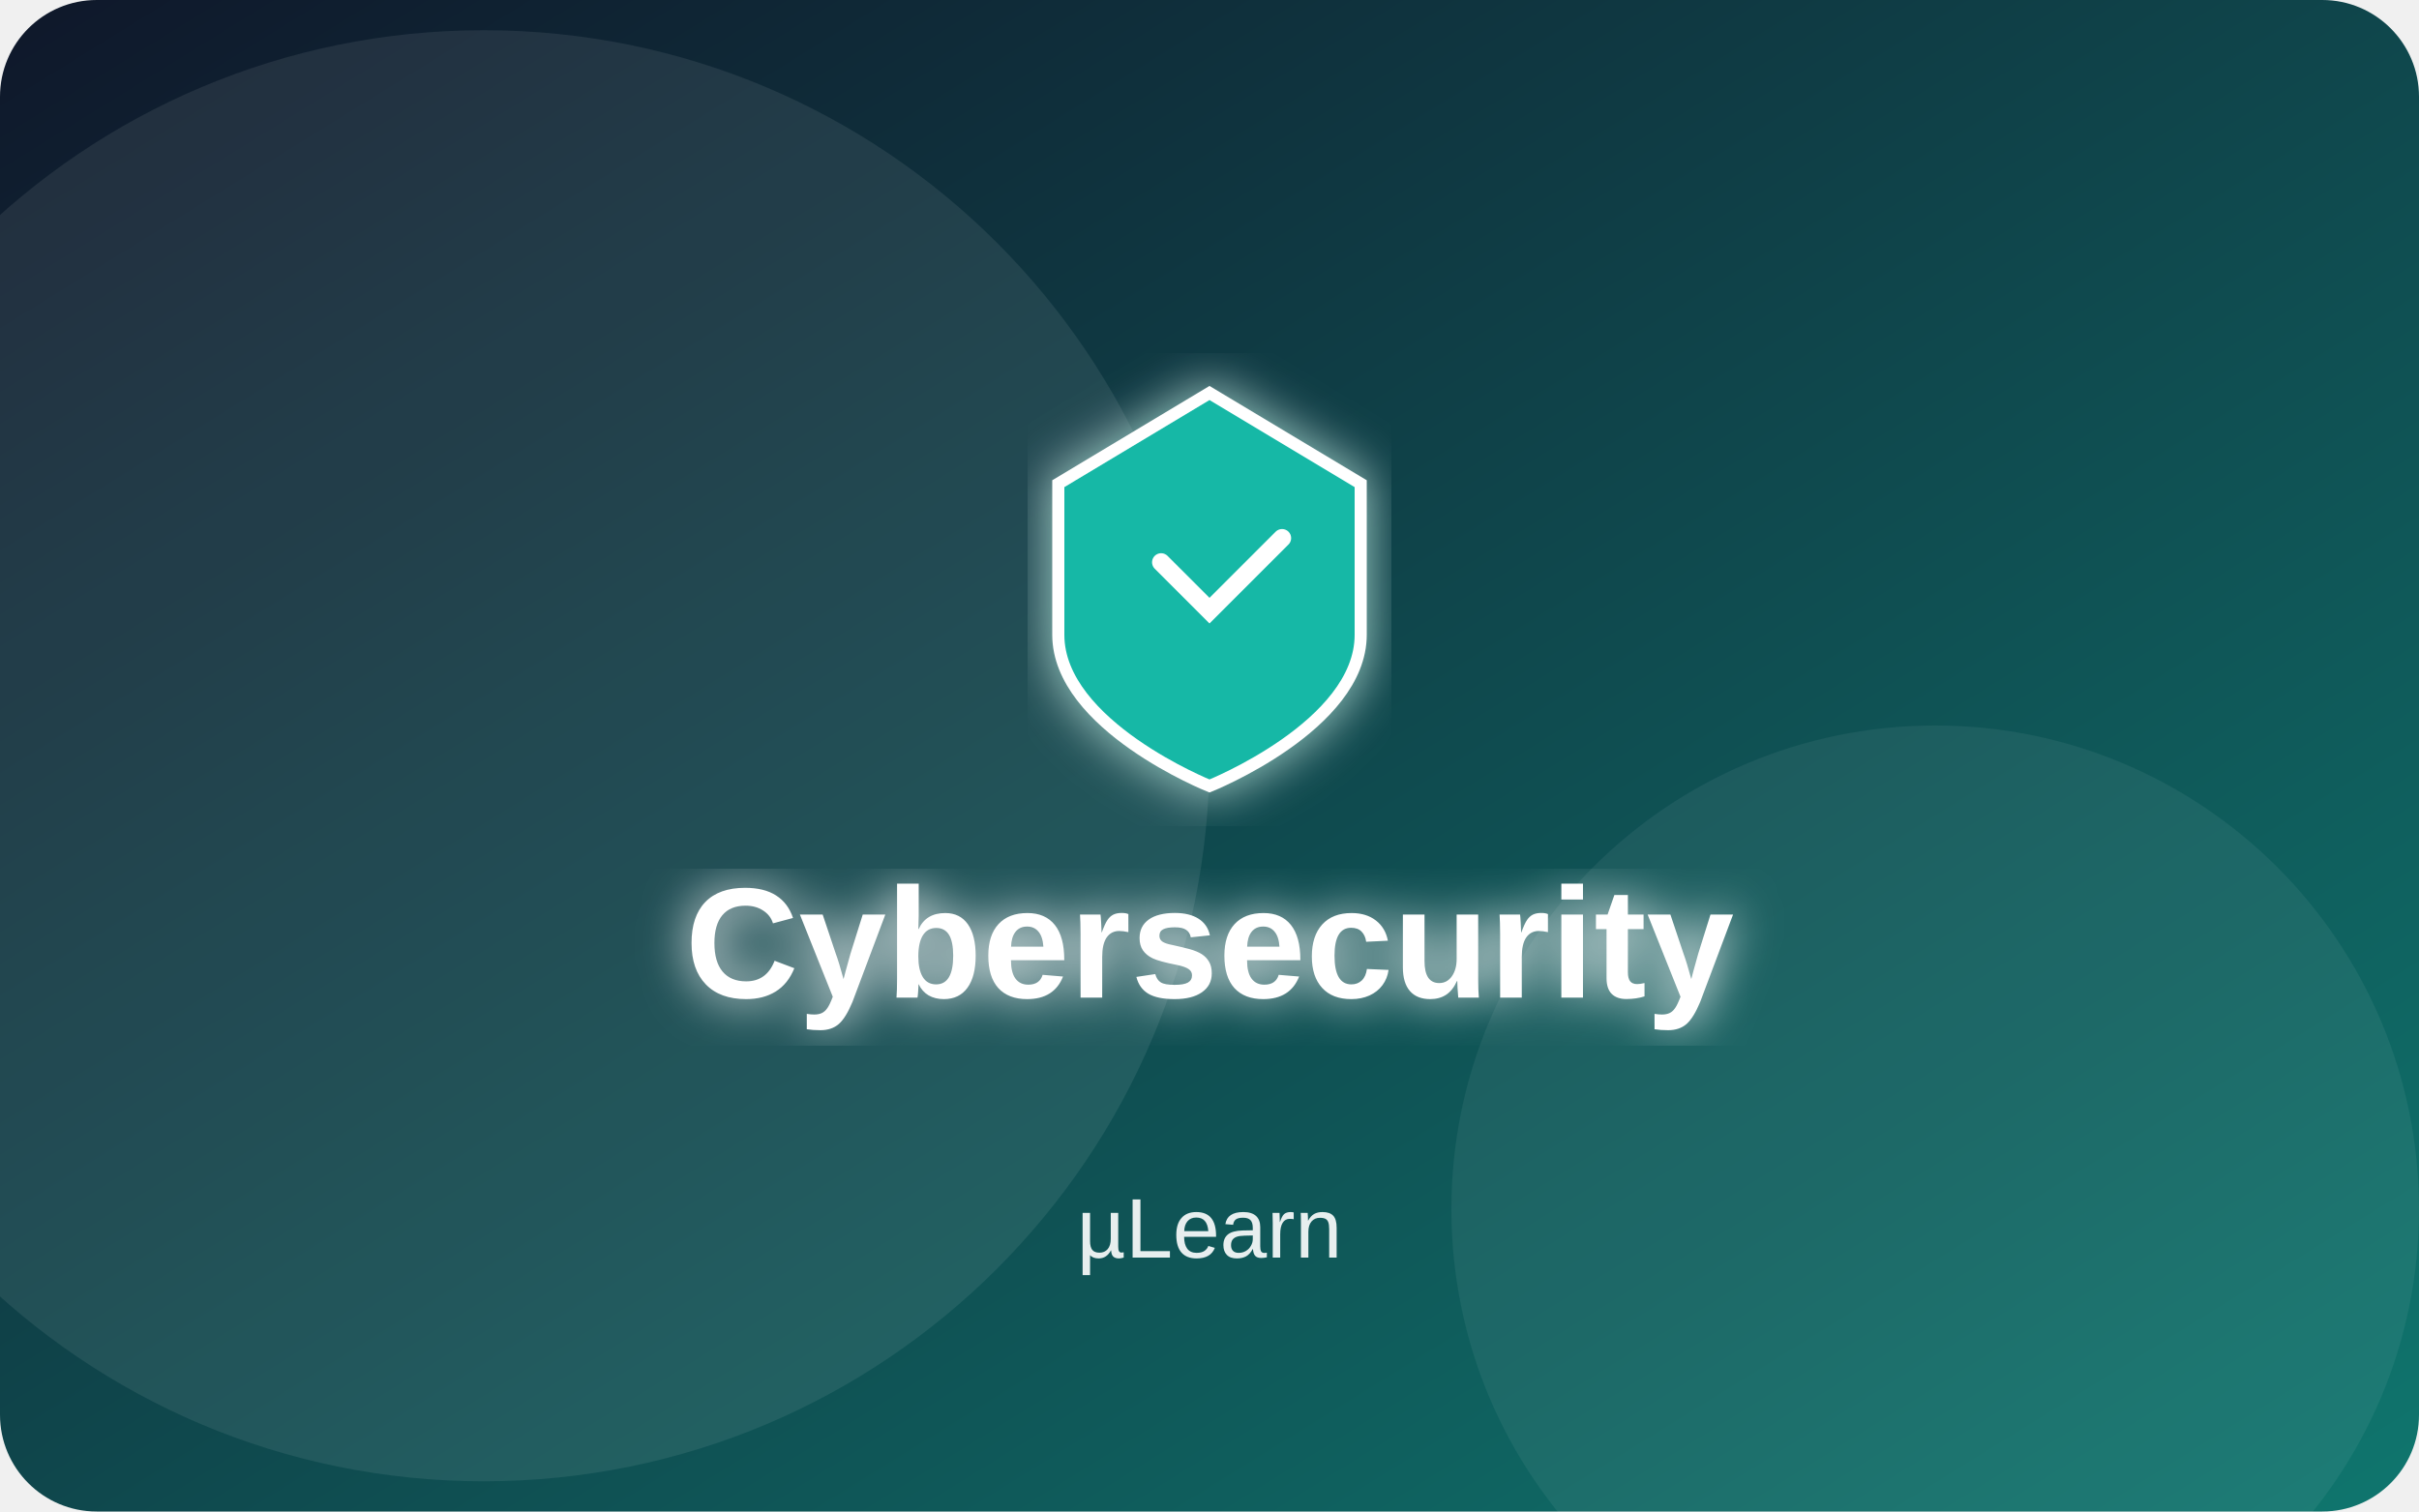
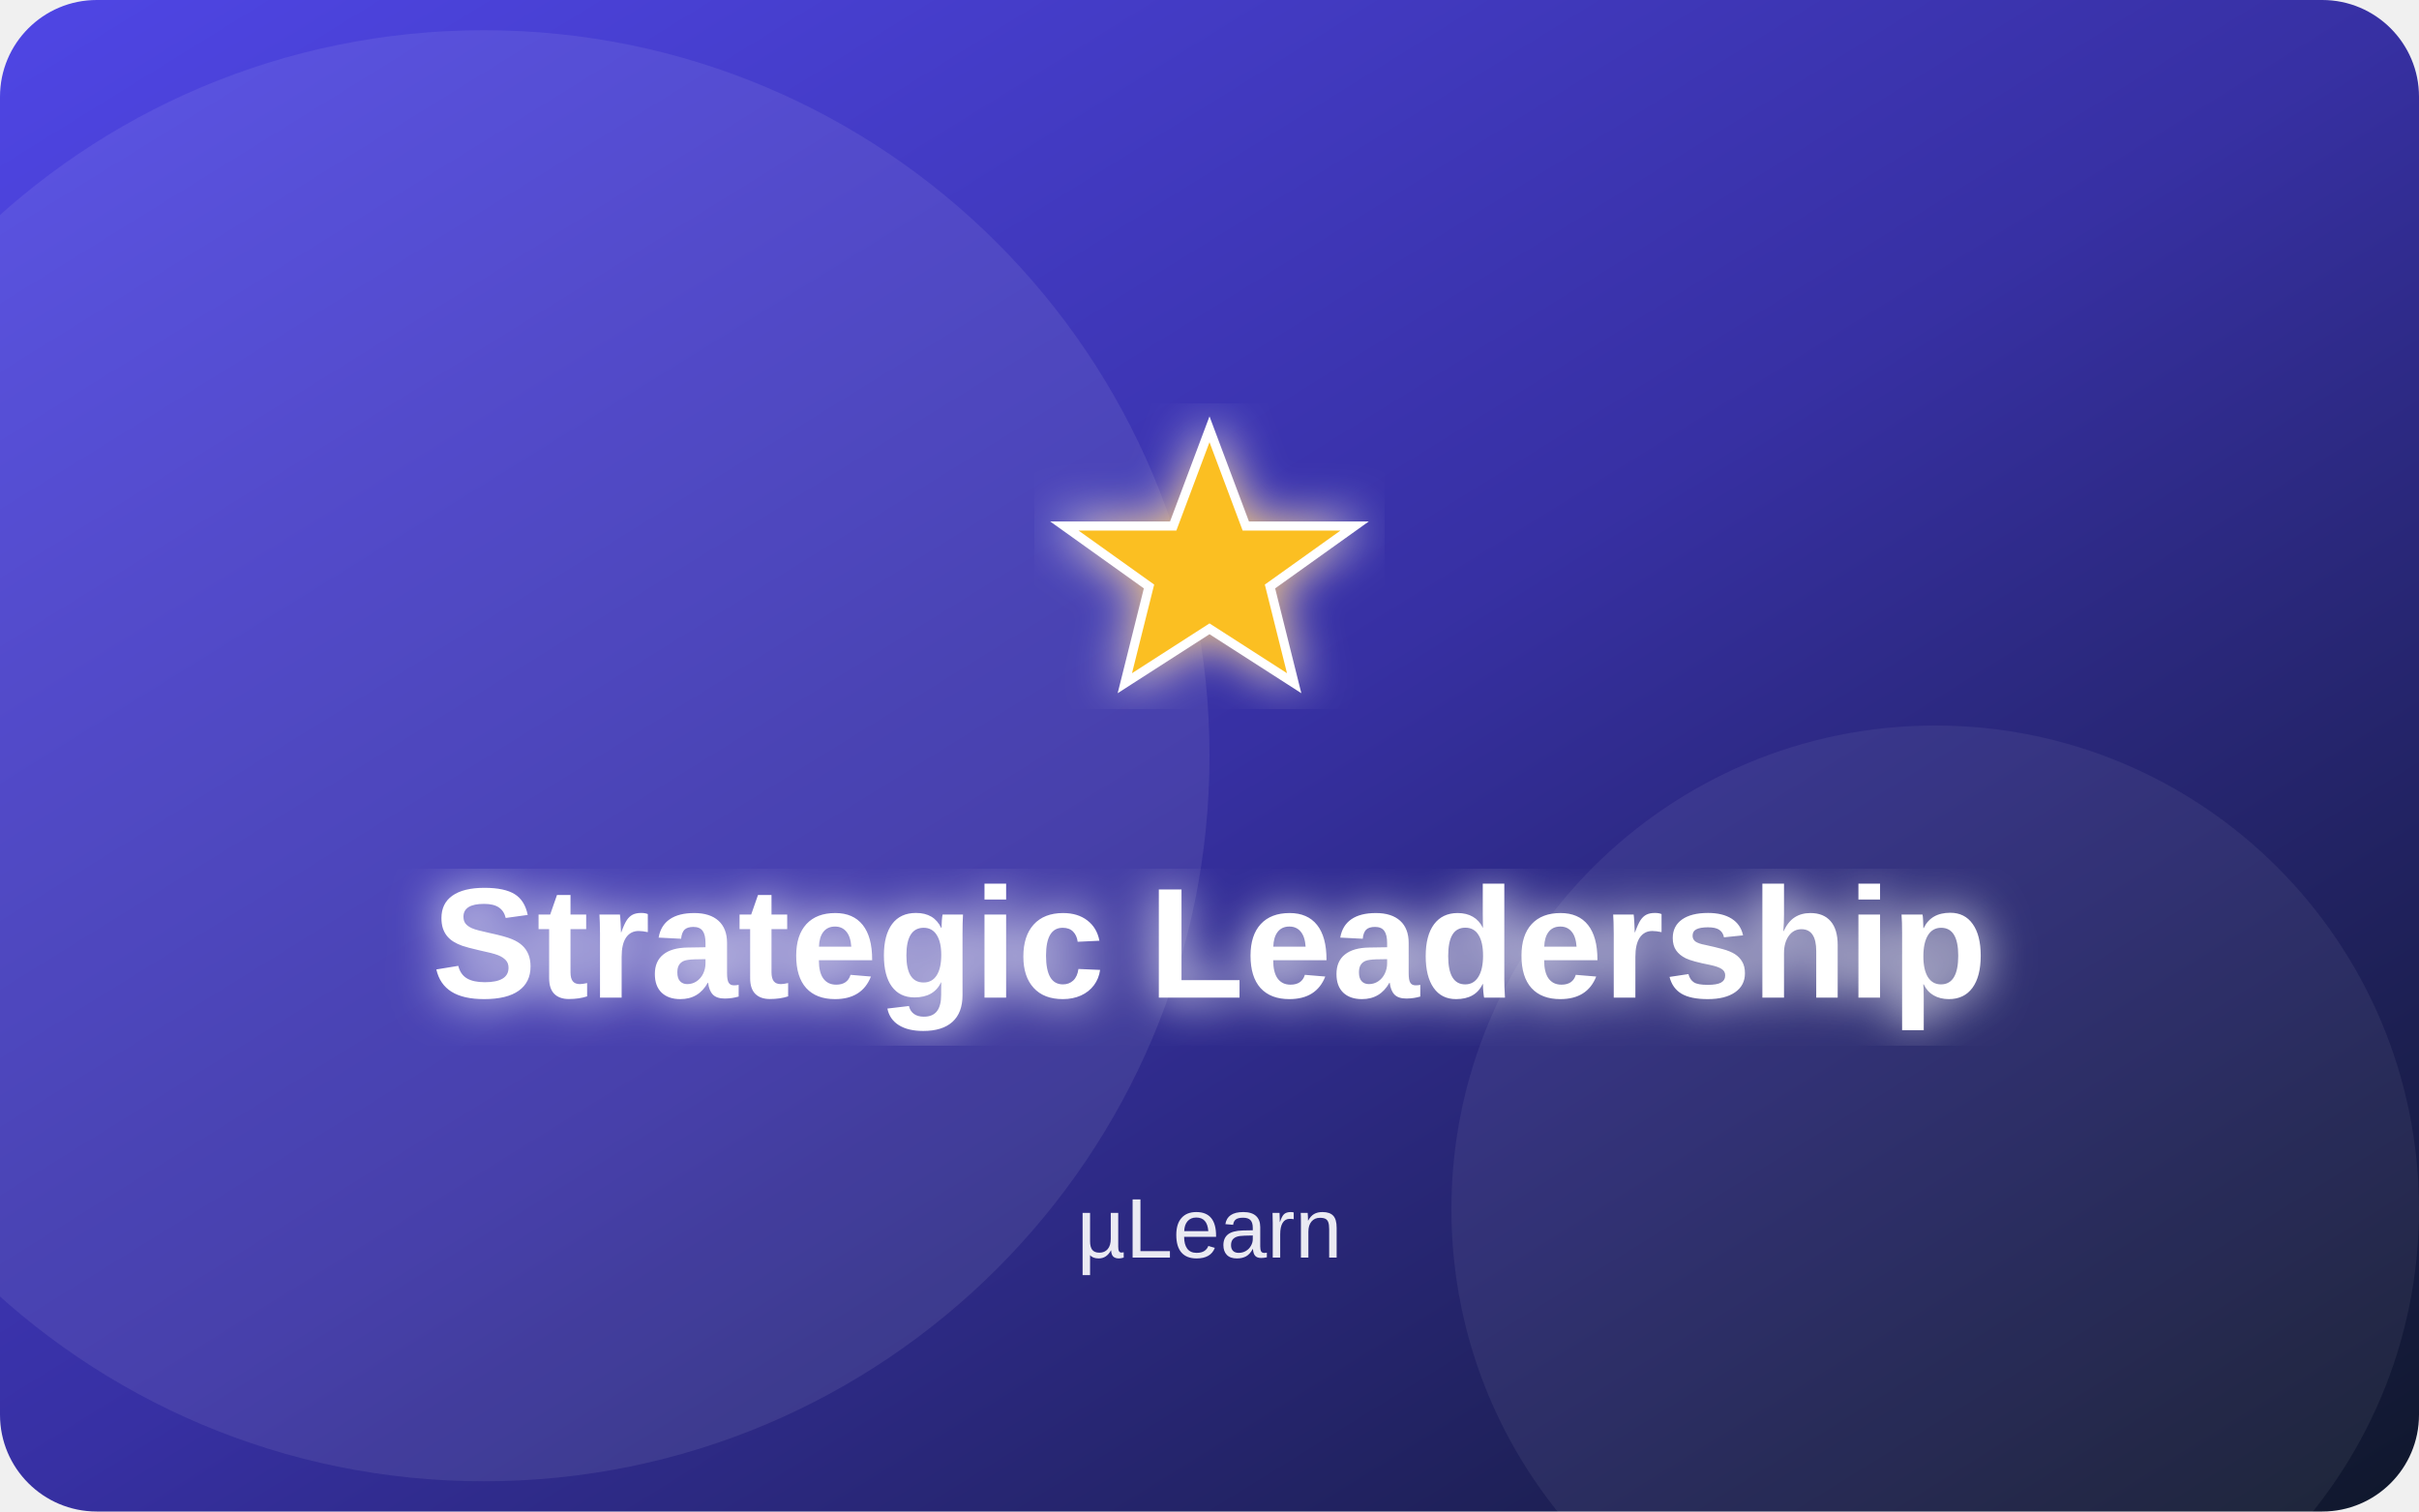
<svg xmlns="http://www.w3.org/2000/svg" width="400" height="250" viewBox="0 0 400 250">
  <defs>
-     <linearGradient id="cyberGrad" x1="0%" y1="0%" x2="100%" y2="100%">
-       <stop offset="0%" style="stop-color:#0f172a;stop-opacity:1" />
-       <stop offset="100%" style="stop-color:#0f766e;stop-opacity:1" />
+     <linearGradient id="leadershipGrad" x1="0%" y1="0%" x2="100%" y2="100%">
+       <stop offset="0%" style="stop-color:#4f46e5;stop-opacity:1" />
+       <stop offset="50%" style="stop-color:#3730a3;stop-opacity:1" />
+       <stop offset="100%" style="stop-color:#0f172a;stop-opacity:1" />
    </linearGradient>
    <filter id="glow">
      <feGaussianBlur stdDeviation="4" result="coloredBlur" />
      <feMerge>
        <feMergeNode in="coloredBlur" />
        <feMergeNode in="SourceGraphic" />
      </feMerge>
    </filter>
  </defs>
-   <rect width="400" height="250" fill="url(#cyberGrad)" rx="16" />
+   <rect width="400" height="250" fill="url(#leadershipGrad)" rx="16" />
  <circle cx="80" cy="125" r="120" fill="rgba(255,255,255,0.08)" />
  <circle cx="320" cy="200" r="80" fill="rgba(255,255,255,0.06)" />
  <g transform="translate(200, 95)" filter="url(#glow)">
-     <path d="M0,-30 L25,-15 L25,10 C25,25 0,35 0,35 C0,35 -25,25 -25,10 L-25,-15 Z" fill="#14b8a6" stroke="white" stroke-width="2" />
-     <path d="M-8,-2 L0,6 L12,-6" stroke="white" stroke-width="3" fill="none" stroke-linecap="round" />
+     <polygon points="0,-24 6,-8 24,-8 10,2 14,18 0,9 -14,18 -10,2 -24,-8 -6,-8" fill="#fbbf24" stroke="white" stroke-width="1.5" />
  </g>
-   <text x="200" y="165" font-family="Arial, sans-serif" font-size="26" font-weight="700" fill="white" text-anchor="middle" filter="url(#glow)">Cybersecurity</text>
+   <text x="200" y="165" font-family="Arial, sans-serif" font-size="26" font-weight="700" fill="white" text-anchor="middle" filter="url(#glow)">Strategic Leadership</text>
  <text x="200" y="208" font-family="Arial, sans-serif" font-size="14" font-weight="500" fill="rgba(255,255,255,0.9)" text-anchor="middle">µLearn</text>
</svg>
